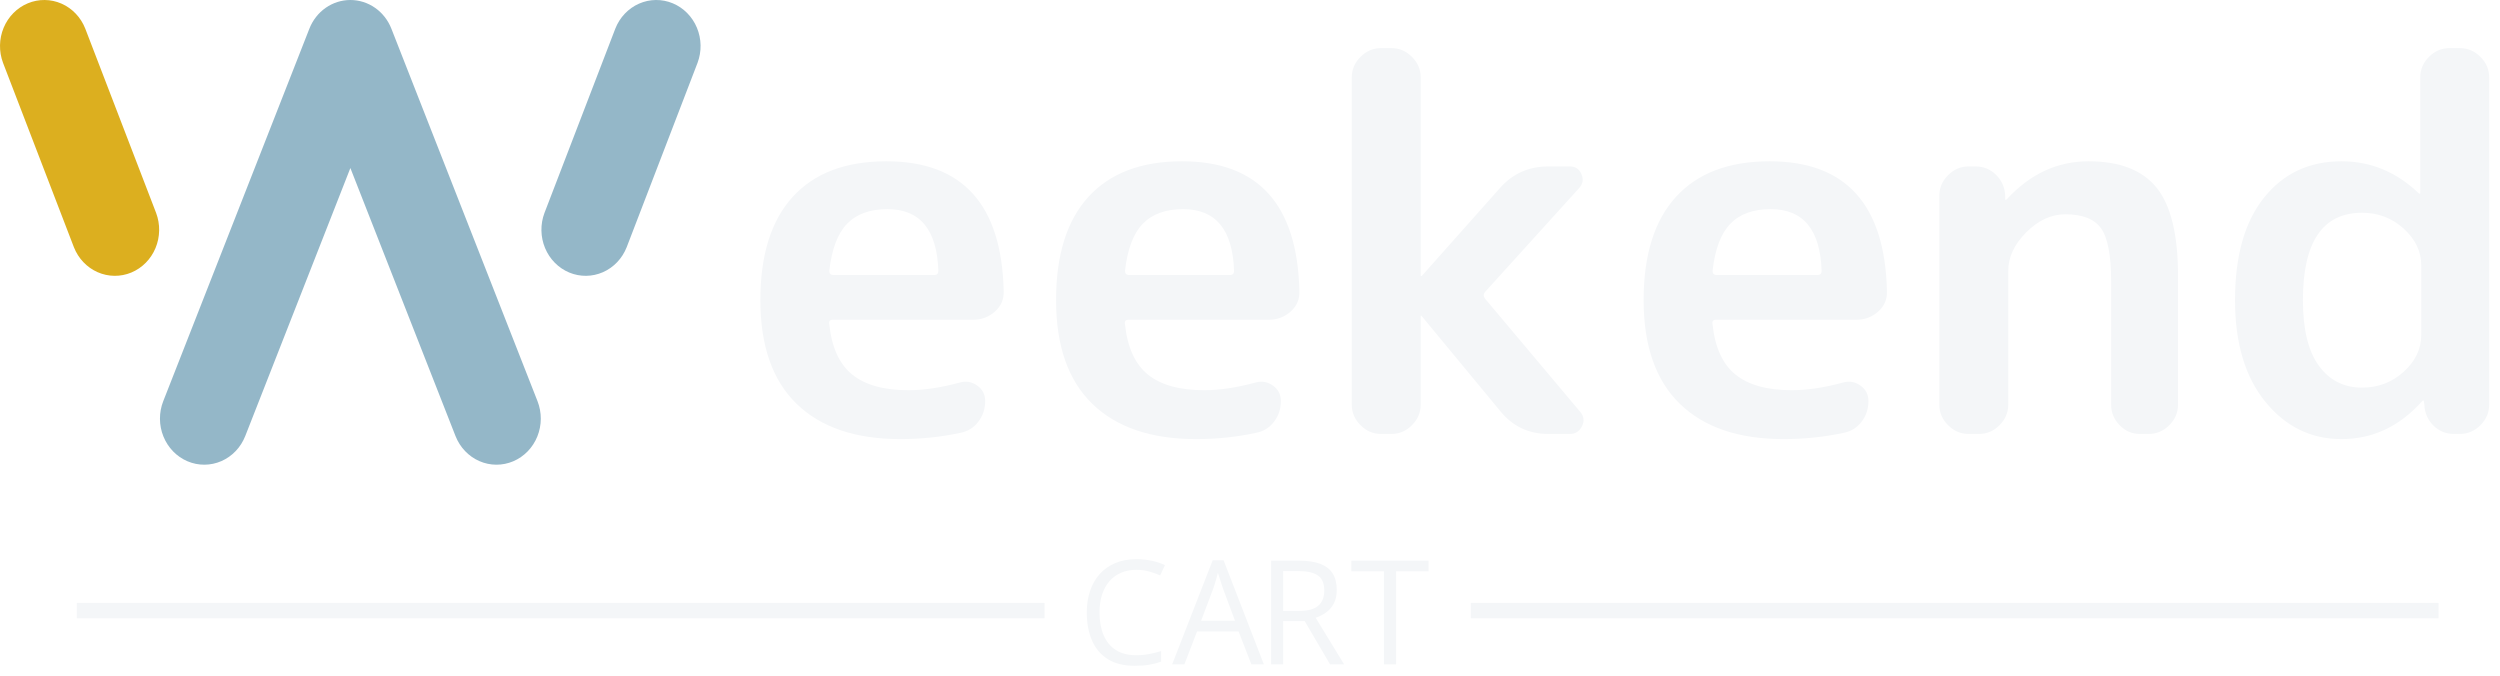
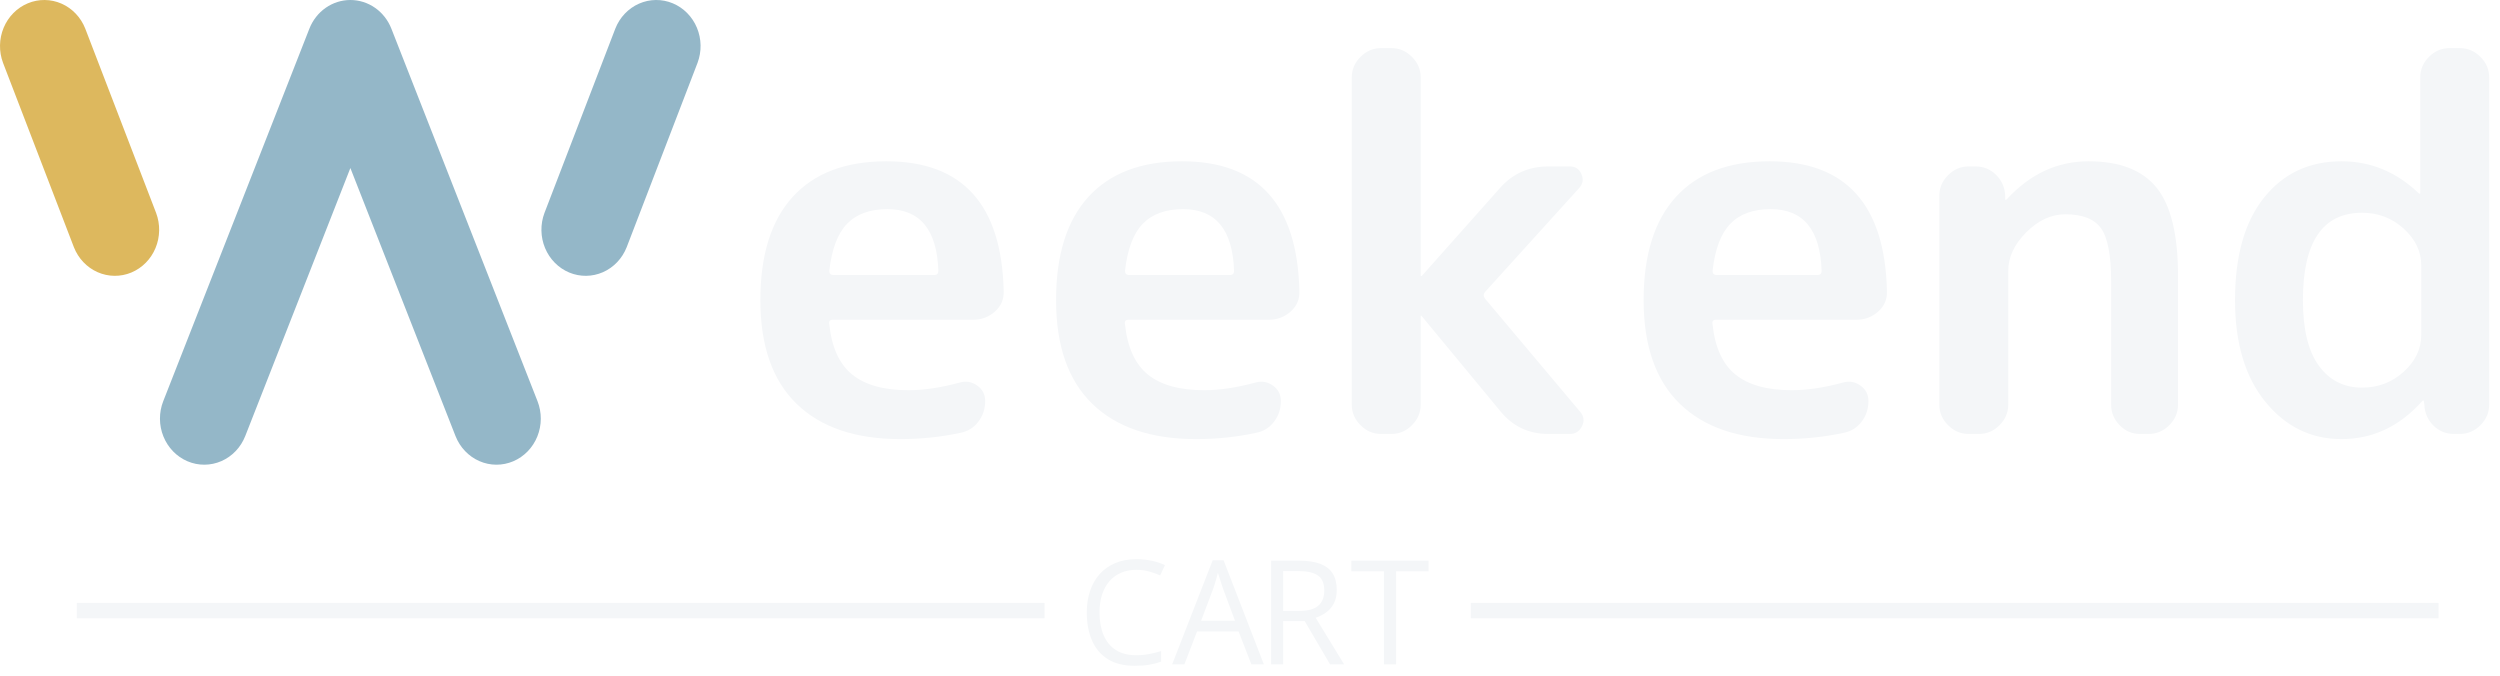
<svg xmlns="http://www.w3.org/2000/svg" viewBox="0 0 2604 704" width="2604" height="704" role="img" aria-label="WeekendCart">
  <g id="weekendcart-logo">
    <g id="mark">
-       <g id="mark-accent" fill="#dcaf1f">
+       <g id="mark-accent" fill="#ddb85e">
        <path d="M3.172 65.492L76.97 257.494C81.581 269.215 90.457 278.564 101.664 283.504C112.87 288.444 125.499 288.574 136.797 283.867C148.095 279.159 157.148 269.995 161.983 258.372C166.817 246.749 167.041 233.608 162.606 221.813L88.808 29.812C84.196 18.091 75.32 8.742 64.114 3.802C52.907 -1.138 40.279 -1.269 28.981 3.439C17.682 8.146 8.629 17.31 3.795 28.933C-1.039 40.557 -1.263 53.697 3.172 65.492Z" />
      </g>
      <g id="mark-peak" fill="#94b7c8">
        <path d="M170.041 417.862L322.249 29.86C325.712 21.031 331.623 13.476 339.229 8.158C346.834 2.84 355.789 0 364.952 0C374.115 0 383.07 2.84 390.676 8.158C398.281 13.476 404.192 21.031 407.655 29.86L559.864 417.862C564.492 429.649 564.431 442.865 559.695 454.605C554.96 466.345 545.936 475.646 534.611 480.463C529.003 482.848 522.999 484.059 516.941 484.029C510.883 483.999 504.89 482.728 499.304 480.288C488.023 475.359 479.086 465.969 474.458 454.182L364.952 175.021L255.447 454.182C250.818 465.969 241.881 475.359 230.6 480.288C219.319 485.216 206.619 485.279 195.293 480.463C183.968 475.646 174.945 466.345 170.209 454.605C165.473 442.865 165.413 429.649 170.041 417.862Z" />
      </g>
      <g id="mark-tail" fill="#94b7c8">
        <path d="M640.912 29.812L567.114 221.813C562.679 233.608 562.903 246.749 567.737 258.372C572.572 269.995 581.624 279.159 592.923 283.867C604.221 288.574 616.85 288.444 628.056 283.504C639.263 278.564 648.139 269.215 652.75 257.494L726.548 65.492C730.983 53.697 730.759 40.557 725.925 28.933C721.091 17.31 712.038 8.146 700.739 3.439C689.441 -1.269 676.813 -1.138 665.606 3.802C654.4 8.742 645.524 18.091 640.912 29.812Z" />
      </g>
    </g>
    <g id="wordmark">
      <g id="letter-e-1" fill="#f4f6f8">
        <path d="M924.36 217.84C906.147 217.84 892.12 222.933 882.28 233.12C872.467 243.28 866.307 259.613 863.8 282.12C863.8 285 865.227 286.44 868.08 286.44H973.12C975.973 286.44 977.4 285 977.4 282.12C975.987 239.267 958.307 217.84 924.36 217.84ZM937.76 457.36C890.96 457.36 854.96 445.12 829.76 420.64C804.587 396.187 792 360.2 792 312.68C792 265.533 803.253 229.627 825.76 204.96C848.267 180.32 880.773 168 923.28 168C1002.59 168 1043.31 213.013 1045.44 303.04C1045.81 311.6 1042.79 318.747 1036.36 324.48C1029.93 330.187 1022.43 333.04 1013.84 333.04H867.56C864.333 333.04 863.08 334.653 863.8 337.88C866.307 361.8 874.253 379.213 887.64 390.12C901.053 401 920.613 406.44 946.32 406.44C962.4 406.44 980.267 403.76 999.92 398.4C1006.35 396.613 1012.33 397.693 1017.88 401.64C1023.4 405.56 1026.16 410.92 1026.16 417.72C1026.16 425.933 1023.75 433.16 1018.92 439.4C1014.09 445.667 1007.76 449.507 999.92 450.92C979.92 455.213 959.2 457.36 937.76 457.36Z" />
      </g>
      <g id="letter-e-2" fill="#f4f6f8">
        <path d="M1232.36 217.84C1214.15 217.84 1200.12 222.933 1190.28 233.12C1180.47 243.28 1174.31 259.613 1171.8 282.12C1171.8 285 1173.23 286.44 1176.08 286.44H1281.12C1283.97 286.44 1285.4 285 1285.4 282.12C1283.99 239.267 1266.31 217.84 1232.36 217.84ZM1245.76 457.36C1198.96 457.36 1162.96 445.12 1137.76 420.64C1112.59 396.187 1100 360.2 1100 312.68C1100 265.533 1111.25 229.627 1133.76 204.96C1156.27 180.32 1188.77 168 1231.28 168C1310.59 168 1351.31 213.013 1353.44 303.04C1353.81 311.6 1350.79 318.747 1344.36 324.48C1337.93 330.187 1330.43 333.04 1321.84 333.04H1175.56C1172.33 333.04 1171.08 334.653 1171.8 337.88C1174.31 361.8 1182.25 379.213 1195.64 390.12C1209.05 401 1228.61 406.44 1254.32 406.44C1270.4 406.44 1288.27 403.76 1307.92 398.4C1314.35 396.613 1320.33 397.693 1325.88 401.64C1331.4 405.56 1334.16 410.92 1334.16 417.72C1334.16 425.933 1331.75 433.16 1326.92 439.4C1322.09 445.667 1315.76 449.507 1307.92 450.92C1287.92 455.213 1267.2 457.36 1245.76 457.36Z" />
      </g>
      <g id="letter-k" fill="#f4f6f8">
        <path d="M1449.28 452H1438.56C1430.32 452 1423.17 448.96 1417.12 442.88C1411.04 436.827 1408 429.68 1408 421.44V80.64C1408 72.427 1411.04 65.293 1417.12 59.24C1423.17 53.16 1430.32 50.12 1438.56 50.12H1449.28C1457.49 50.12 1464.63 53.16 1470.68 59.24C1476.76 65.293 1479.8 72.427 1479.8 80.64V286.96C1479.8 287.307 1479.97 287.48 1480.32 287.48H1480.88L1562.32 195.88C1575.55 180.867 1592.33 173.36 1612.68 173.36H1635.2C1640.91 173.36 1644.92 176.04 1647.24 181.4C1649.56 186.76 1648.76 191.587 1644.84 195.88L1546.8 304.12C1545.01 306.253 1545.01 308.573 1546.8 311.08L1645.92 428.96C1649.84 433.6 1650.47 438.6 1647.8 443.96C1645.11 449.32 1640.91 452 1635.2 452H1612.68C1592.33 452 1575.73 444.147 1562.88 428.44L1480.88 329.28C1480.88 328.933 1480.69 328.76 1480.32 328.76C1479.97 328.76 1479.8 328.933 1479.8 329.28V421.44C1479.8 429.68 1476.76 436.827 1470.68 442.88C1464.63 448.96 1457.49 452 1449.28 452Z" />
      </g>
      <g id="letter-e-3" fill="#f4f6f8">
        <path d="M1844.36 217.84C1826.15 217.84 1812.12 222.933 1802.28 233.12C1792.47 243.28 1786.31 259.613 1783.8 282.12C1783.8 285 1785.23 286.44 1788.08 286.44H1893.12C1895.97 286.44 1897.4 285 1897.4 282.12C1895.99 239.267 1878.31 217.84 1844.36 217.84ZM1857.76 457.36C1810.96 457.36 1774.96 445.12 1749.76 420.64C1724.59 396.187 1712 360.2 1712 312.68C1712 265.533 1723.25 229.627 1745.76 204.96C1768.27 180.32 1800.77 168 1843.28 168C1922.59 168 1963.31 213.013 1965.44 303.04C1965.81 311.6 1962.79 318.747 1956.36 324.48C1949.93 330.187 1942.43 333.04 1933.84 333.04H1787.56C1784.33 333.04 1783.08 334.653 1783.8 337.88C1786.31 361.8 1794.25 379.213 1807.64 390.12C1821.05 401 1840.61 406.44 1866.32 406.44C1882.4 406.44 1900.27 403.76 1919.92 398.4C1926.35 396.613 1932.33 397.693 1937.88 401.64C1943.4 405.56 1946.16 410.92 1946.16 417.72C1946.16 425.933 1943.75 433.16 1938.92 439.4C1934.09 445.667 1927.76 449.507 1919.92 450.92C1899.92 455.213 1879.2 457.36 1857.76 457.36Z" />
      </g>
      <g id="letter-n" fill="#f4f6f8">
        <path d="M2061.28 452H2050.56C2042.32 452 2035.17 448.96 2029.12 442.88C2023.04 436.827 2020 429.68 2020 421.44V203.92C2020 195.68 2023.04 188.533 2029.12 182.48C2035.17 176.4 2042.32 173.36 2050.56 173.36H2057.52C2066.08 173.36 2073.31 176.307 2079.2 182.2C2085.09 188.093 2088.23 195.333 2088.6 203.92V207.64C2088.6 208.013 2088.77 208.2 2089.12 208.2C2089.49 208.2 2089.85 208.013 2090.2 207.64C2114.49 181.213 2142.89 168 2175.4 168C2207.91 168 2231.57 177.2 2246.4 195.6C2261.23 214 2268.64 244.627 2268.64 287.48V421.44C2268.64 429.68 2265.6 436.827 2259.52 442.88C2253.44 448.96 2246.29 452 2238.08 452H2229C2220.76 452 2213.69 448.96 2207.8 442.88C2201.91 436.827 2198.96 429.68 2198.96 421.44V292.84C2198.96 266.067 2195.48 247.76 2188.52 237.92C2181.56 228.107 2169.15 223.2 2151.28 223.2C2136.64 223.2 2123.07 229.453 2110.56 241.96C2098.05 254.467 2091.8 267.853 2091.8 282.12V421.44C2091.8 429.68 2088.76 436.827 2082.68 442.88C2076.63 448.96 2069.49 452 2061.28 452Z" />
      </g>
      <g id="letter-d" fill="#f4f6f8">
        <path d="M2460.36 221.6C2419.27 221.6 2398.72 251.96 2398.72 312.68C2398.72 343.053 2404.27 365.827 2415.36 381C2426.43 396.173 2441.43 403.76 2460.36 403.76C2477.13 403.76 2491.6 398.227 2503.76 387.16C2515.89 376.093 2521.96 363.413 2521.96 349.12V276.24C2521.96 261.947 2515.89 249.267 2503.76 238.2C2491.6 227.133 2477.13 221.6 2460.36 221.6ZM2438.92 457.36C2407.13 457.36 2380.69 444.413 2359.6 418.52C2338.53 392.627 2328 357.347 2328 312.68C2328 266.6 2338.09 230.96 2358.28 205.76C2378.47 180.587 2405.35 168 2438.92 168C2469.29 168 2496.08 179.08 2519.28 201.24C2519.65 201.587 2520.01 201.76 2520.36 201.76C2520.73 201.76 2520.92 201.587 2520.92 201.24V80.64C2520.92 72.427 2523.95 65.293 2530 59.24C2536.08 53.16 2543.23 50.12 2551.44 50.12H2562.16C2570.37 50.12 2577.52 53.16 2583.6 59.24C2589.68 65.293 2592.72 72.427 2592.72 80.64V421.44C2592.72 429.68 2589.68 436.827 2583.6 442.88C2577.52 448.96 2570.37 452 2562.16 452H2556.28C2547.69 452 2540.45 449.053 2534.56 443.16C2528.67 437.267 2525.55 430.027 2525.2 421.44L2524.64 417.72C2524.64 417.347 2524.47 417.16 2524.12 417.16C2523.77 417.16 2523.41 417.347 2523.04 417.72C2499.47 444.147 2471.43 457.36 2438.92 457.36Z" />
      </g>
    </g>
    <g id="tagline">
      <g id="rule-left" fill="#f4f6f8">
        <path d="M80 627.999H1088V643.999H80V627.999Z" />
      </g>
      <g id="tagline-C" fill="#f4f6f8">
        <path d="M1183.72 593.519C1177.75 593.519 1172.39 594.546 1167.64 596.599C1162.89 598.653 1158.85 601.599 1155.52 605.439C1152.21 609.306 1149.67 613.973 1147.88 619.439C1146.12 624.906 1145.24 631.066 1145.24 637.919C1145.24 646.986 1146.65 654.853 1149.48 661.519C1152.31 668.186 1156.53 673.346 1162.16 676.999C1167.81 680.653 1174.88 682.479 1183.36 682.479C1188.19 682.479 1192.72 682.066 1196.96 681.239C1201.23 680.439 1205.37 679.426 1209.4 678.199V689.119C1205.48 690.586 1201.35 691.679 1197 692.399C1192.68 693.119 1187.53 693.479 1181.56 693.479C1170.57 693.479 1161.4 691.199 1154.04 686.639C1146.68 682.079 1141.17 675.639 1137.52 667.319C1133.84 658.999 1132 649.173 1132 637.839C1132 629.679 1133.15 622.213 1135.44 615.439C1137.73 608.666 1141.08 602.813 1145.48 597.879C1149.88 592.973 1155.29 589.173 1161.72 586.479C1168.15 583.786 1175.52 582.439 1183.84 582.439C1189.31 582.439 1194.59 582.986 1199.68 584.079C1204.75 585.146 1209.32 586.693 1213.4 588.719L1208.4 599.359C1204.93 597.786 1201.15 596.426 1197.04 595.279C1192.93 594.106 1188.49 593.519 1183.72 593.519Z" />
      </g>
      <g id="tagline-A" fill="#f4f6f8">
        <path d="M1316.44 692H1303.44L1290.12 657.72H1246.84L1233.64 692H1220.92L1263.16 583.56H1274.48L1316.44 692ZM1251.08 646.56H1286.36L1273.72 612.52C1273.43 611.64 1272.95 610.186 1272.28 608.16C1271.64 606.133 1270.97 604.04 1270.28 601.88C1269.59 599.72 1269.01 597.973 1268.56 596.64C1268.08 598.666 1267.55 600.666 1266.96 602.64C1266.4 604.64 1265.85 606.493 1265.32 608.2C1264.79 609.906 1264.32 611.346 1263.92 612.52L1251.08 646.56Z" />
      </g>
      <g id="tagline-R" fill="#f4f6f8">
        <path d="M1323.96 583.999H1353.12C1362 583.999 1369.33 585.092 1375.12 587.279C1380.91 589.466 1385.23 592.799 1388.08 597.279C1390.93 601.759 1392.36 607.479 1392.36 614.439C1392.36 620.146 1391.32 624.906 1389.24 628.719C1387.19 632.532 1384.48 635.626 1381.12 637.999C1377.79 640.372 1374.21 642.199 1370.4 643.479L1400.04 691.999H1385.4L1358.96 646.919H1336.52V691.999H1323.96V583.999ZM1352.4 594.839H1336.52V636.319H1353.64C1362.47 636.319 1368.96 634.519 1373.12 630.919C1377.28 627.319 1379.36 622.026 1379.36 615.039C1379.36 607.679 1377.16 602.479 1372.76 599.439C1368.33 596.372 1361.55 594.839 1352.4 594.839Z" />
      </g>
      <g id="tagline-T" fill="#f4f6f8">
        <path d="M1454.16 595.079V691.999H1441.52V595.079H1407.56V583.999H1488V595.079H1454.16Z" />
      </g>
      <g id="rule-right" fill="#f4f6f8">
        <path d="M1532 627.999H2540V643.999H1532V627.999Z" />
      </g>
    </g>
  </g>
</svg>
